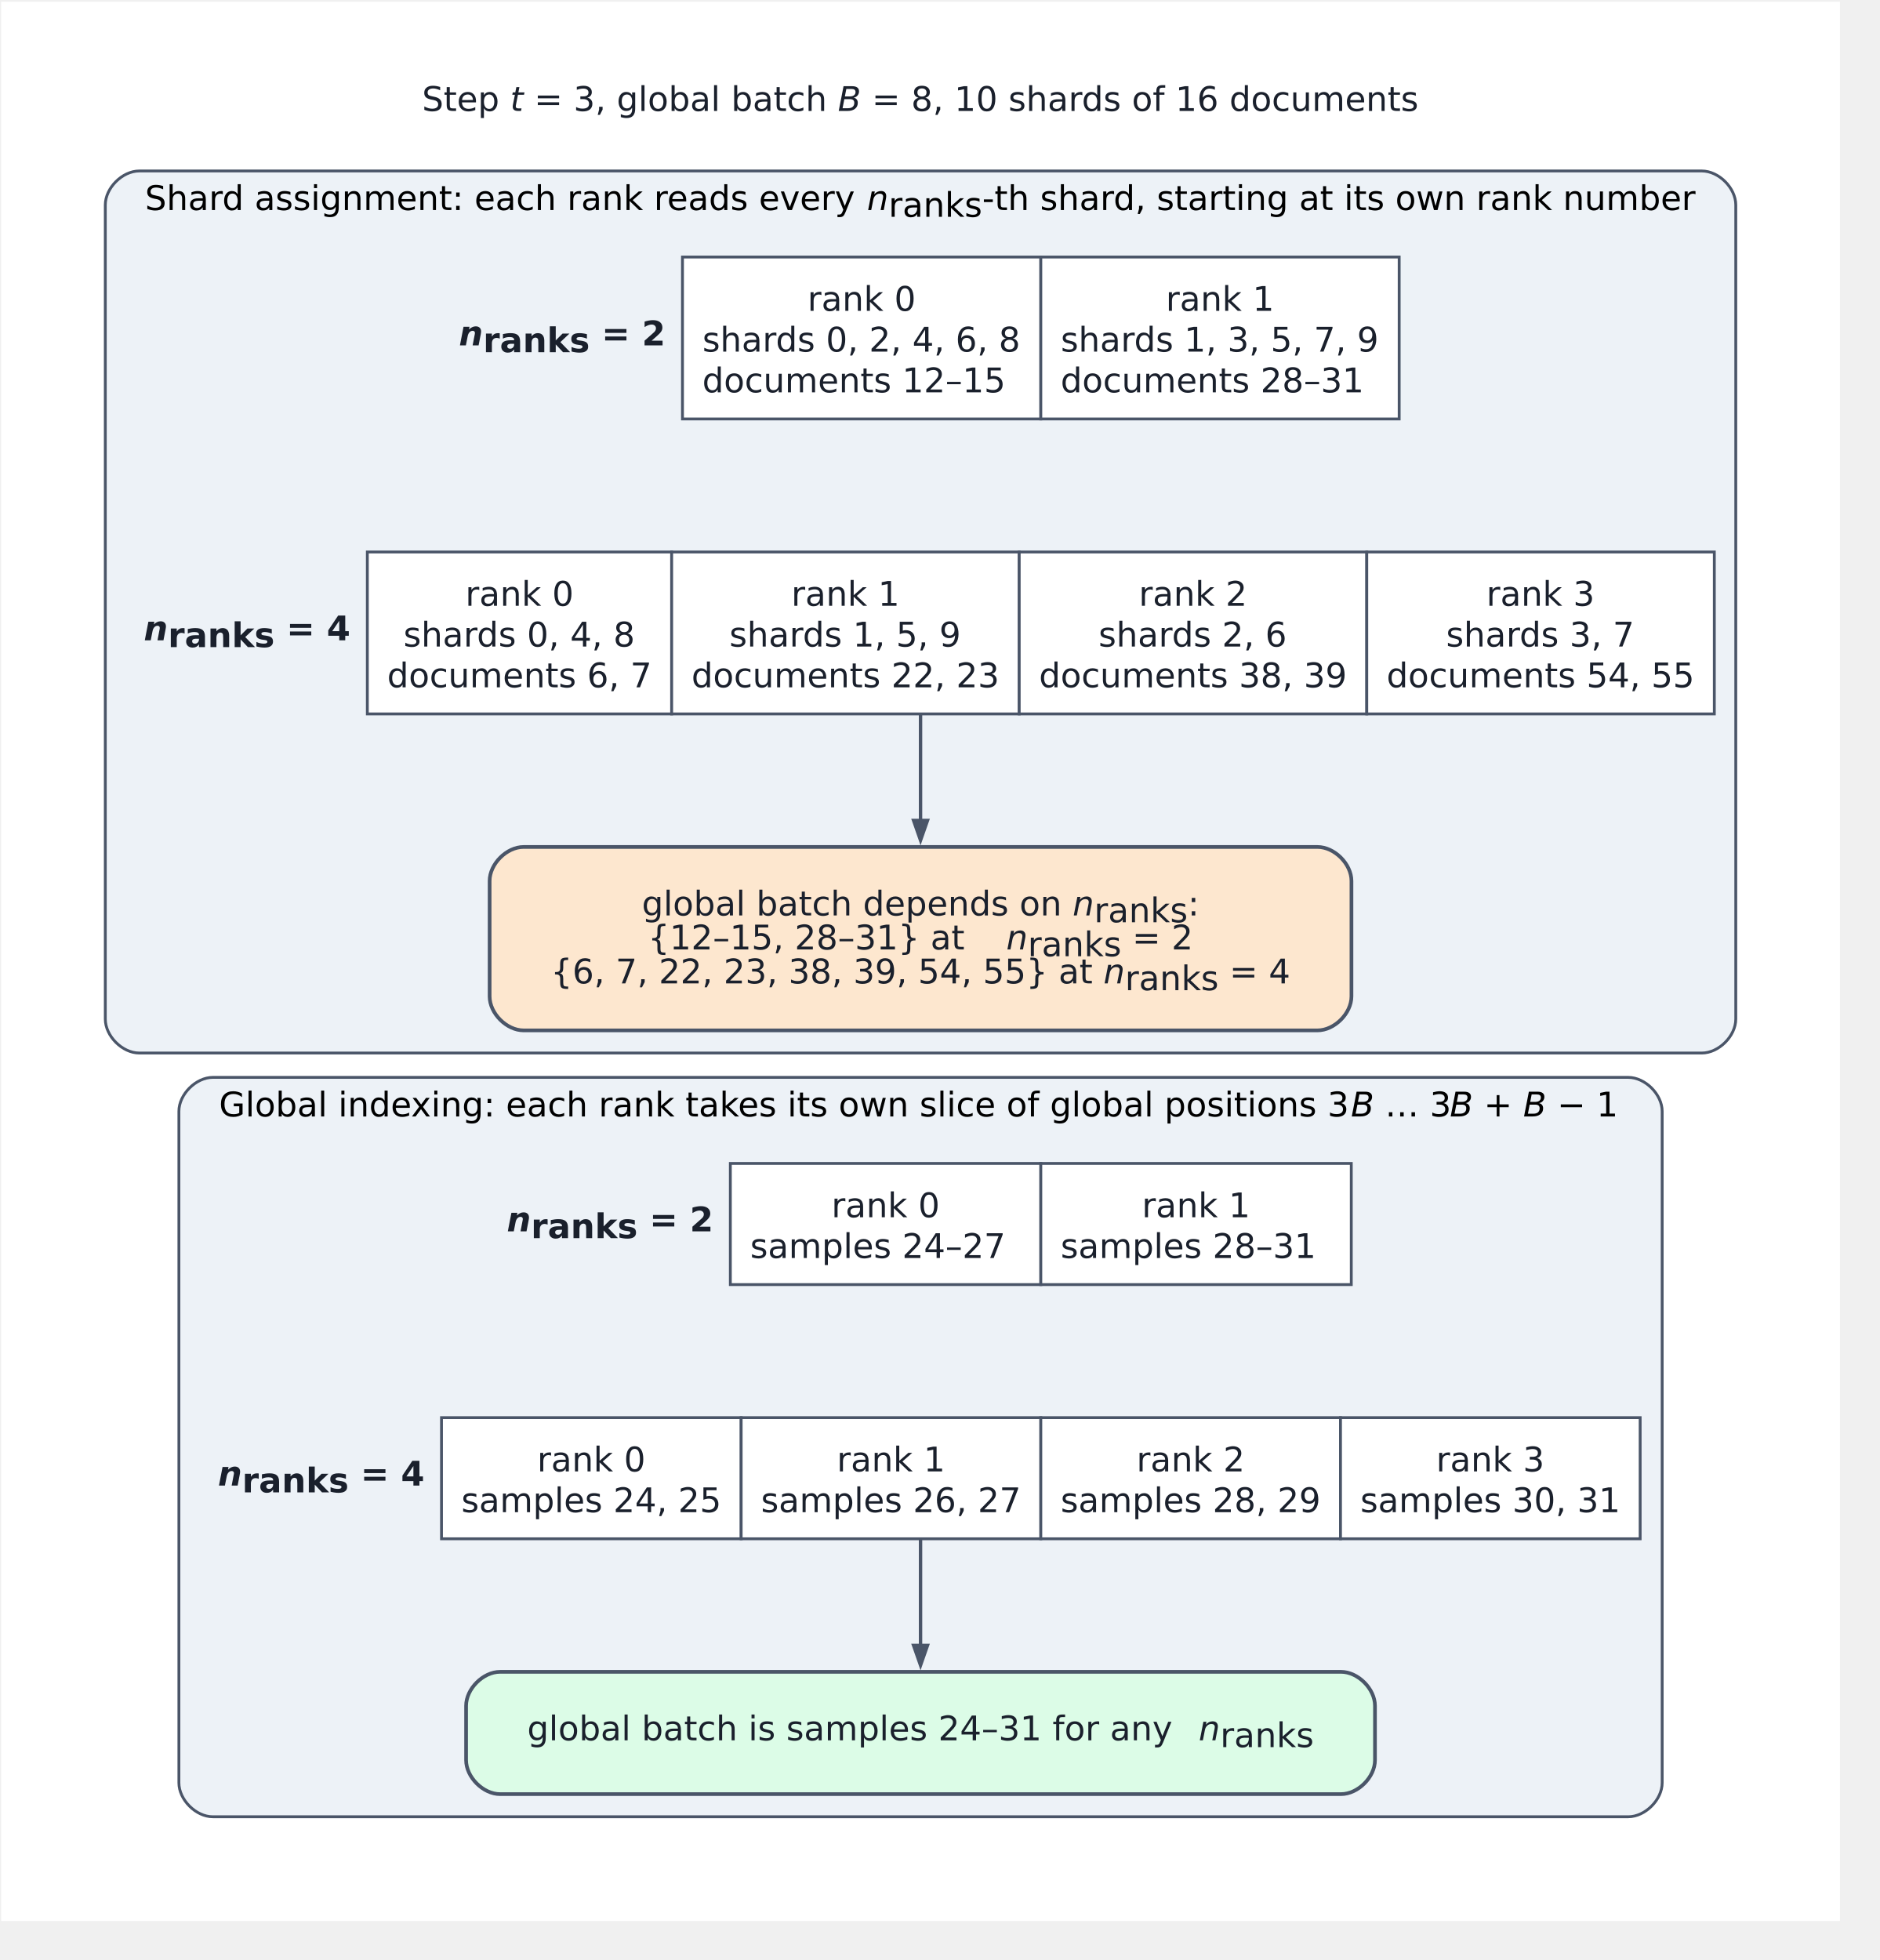
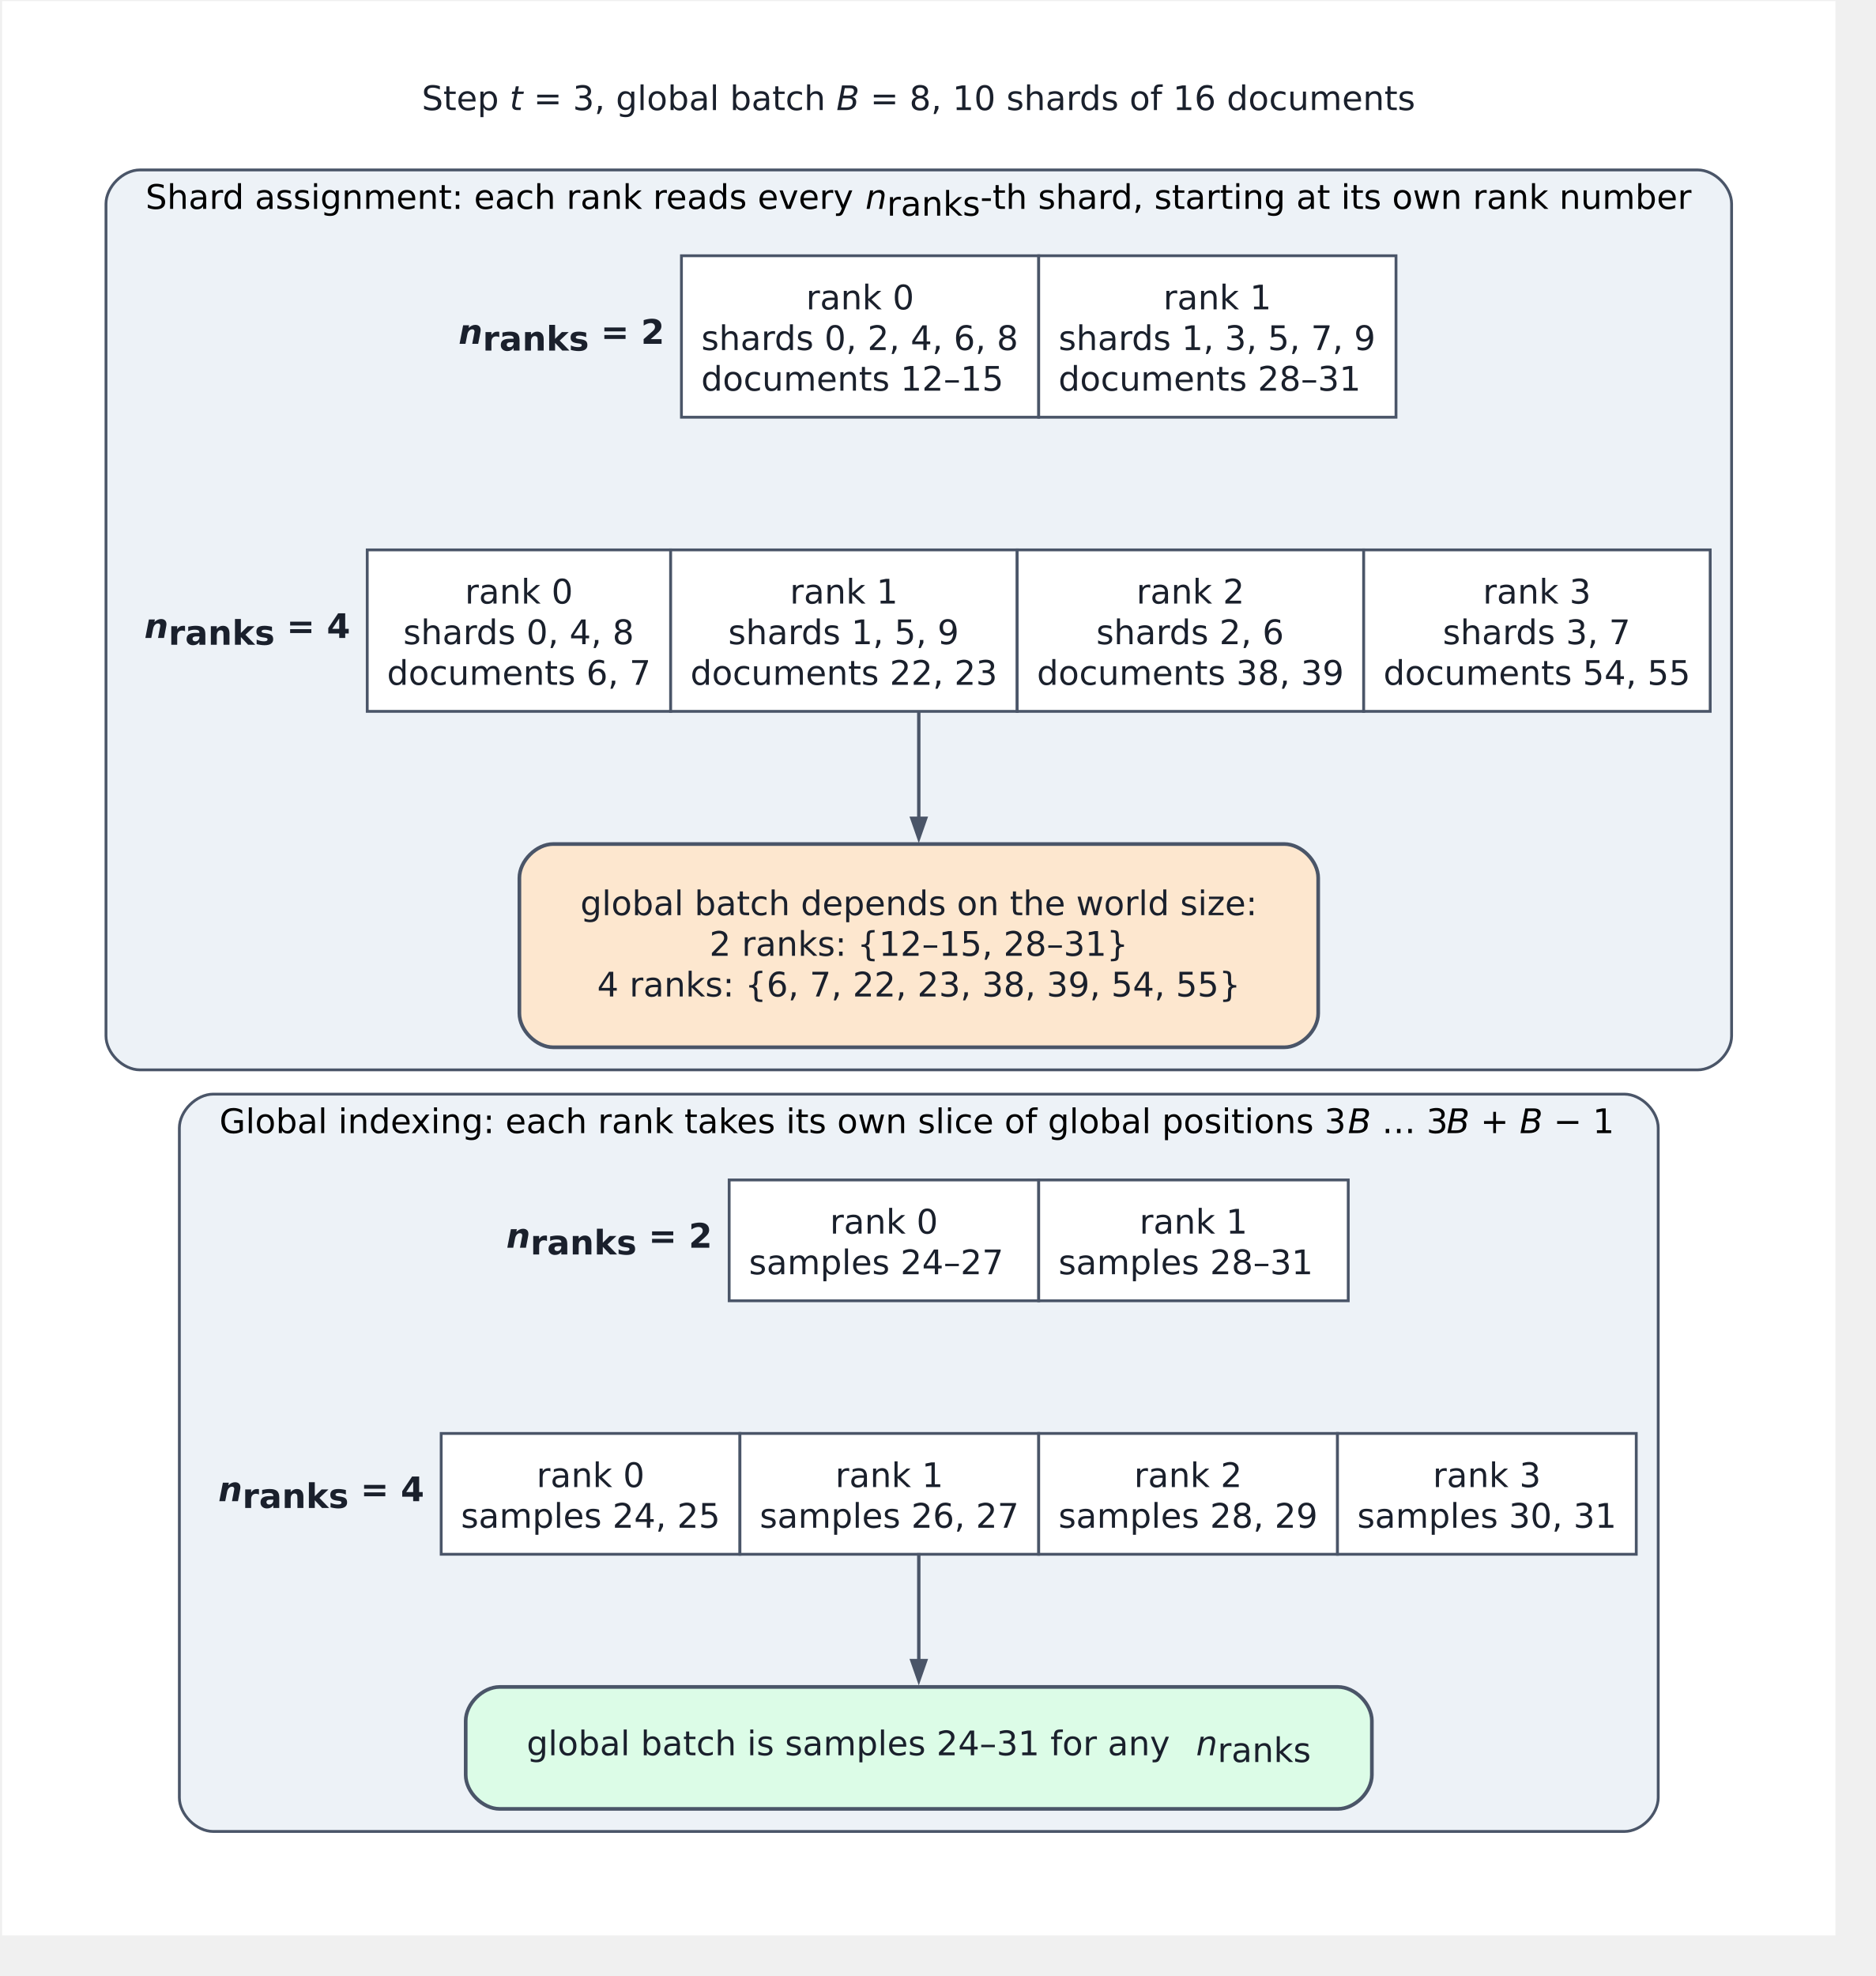
- <svg xmlns="http://www.w3.org/2000/svg" width="678" height="707" viewBox="14.00 14.00 664.00 692.00">
-   <g id="graph0" class="graph" transform="scale(1 1) rotate(0) translate(43.2 663.6)">
-     <polygon fill="#ffffff" stroke="none" points="-28.8,28.8 -28.8,-649.2 620.8,-649.2 620.8,28.8 -28.8,28.8" />
+ <svg xmlns="http://www.w3.org/2000/svg" width="678" height="714" viewBox="14.00 14.00 664.00 700.00">
+   <g id="graph0" class="graph" transform="scale(1 1) rotate(0) translate(43.2 670.8)">
+     <polygon fill="#ffffff" stroke="none" points="-28.8,28.8 -28.8,-656.4 620.8,-656.4 620.8,28.8 -28.8,28.8" />
    <g id="clust1" class="cluster">
-       <path fill="#edf2f7" stroke="#4a5568" d="M20,-277.8C20,-277.8 572,-277.8 572,-277.8 578,-277.8 584,-283.8 584,-289.8 584,-289.8 584,-577.4 584,-577.4 584,-583.4 578,-589.4 572,-589.4 572,-589.4 20,-589.4 20,-589.4 14,-589.4 8,-583.4 8,-577.4 8,-577.4 8,-289.8 8,-289.8 8,-283.8 14,-277.8 20,-277.8" />
-       <text xml:space="preserve" text-anchor="start" x="22.01" y="-575.6" font-family="DejaVu Sans" font-size="12.00">Shard assignment: each rank reads every </text>
-       <text xml:space="preserve" text-anchor="start" x="277.08" y="-575.6" font-family="DejaVu Sans" font-style="italic" font-size="12.00">n</text>
-       <text xml:space="preserve" text-anchor="start" x="284.69" y="-575.6" font-family="DejaVu Sans" baseline-shift="sub" font-size="12.00">ranks</text>
-       <text xml:space="preserve" text-anchor="start" x="317.78" y="-575.6" font-family="DejaVu Sans" font-size="12.00">-th shard, starting at its own rank number</text>
+       <path fill="#edf2f7" stroke="#4a5568" d="M20,-277.8C20,-277.8 572,-277.8 572,-277.8 578,-277.8 584,-283.8 584,-289.8 584,-289.8 584,-584.6 584,-584.6 584,-590.6 578,-596.6 572,-596.6 572,-596.6 20,-596.6 20,-596.6 14,-596.6 8,-590.6 8,-584.6 8,-584.6 8,-289.8 8,-289.8 8,-283.8 14,-277.8 20,-277.8" />
+       <text xml:space="preserve" text-anchor="start" x="22.01" y="-582.8" font-family="DejaVu Sans" font-size="12.00">Shard assignment: each rank reads every </text>
+       <text xml:space="preserve" text-anchor="start" x="277.08" y="-582.8" font-family="DejaVu Sans" font-style="italic" font-size="12.00">n</text>
+       <text xml:space="preserve" text-anchor="start" x="284.69" y="-582.8" font-family="DejaVu Sans" baseline-shift="sub" font-size="12.00">ranks</text>
+       <text xml:space="preserve" text-anchor="start" x="317.78" y="-582.8" font-family="DejaVu Sans" font-size="12.00">-th shard, starting at its own rank number</text>
    </g>
    <g id="clust2" class="cluster">
      <path fill="#edf2f7" stroke="#4a5568" d="M46,-8C46,-8 546,-8 546,-8 552,-8 558,-14 558,-20 558,-20 558,-257.2 558,-257.2 558,-263.2 552,-269.2 546,-269.2 546,-269.2 46,-269.2 46,-269.2 40,-269.2 34,-263.2 34,-257.2 34,-257.2 34,-20 34,-20 34,-14 40,-8 46,-8" />
      <text xml:space="preserve" text-anchor="start" x="48.18" y="-255.4" font-family="DejaVu Sans" font-size="12.00">Global indexing: each rank takes its own slice of global positions 3</text>
      <text xml:space="preserve" text-anchor="start" x="448.02" y="-255.4" font-family="DejaVu Sans" font-style="italic" font-size="12.00">B</text>
      <text xml:space="preserve" text-anchor="start" x="456.25" y="-255.4" font-family="DejaVu Sans" font-size="12.00"> … 3</text>
      <text xml:space="preserve" text-anchor="start" x="482.96" y="-255.4" font-family="DejaVu Sans" font-style="italic" font-size="12.00">B</text>
      <text xml:space="preserve" text-anchor="start" x="491.19" y="-255.4" font-family="DejaVu Sans" font-size="12.00"> + </text>
      <text xml:space="preserve" text-anchor="start" x="508.88" y="-255.4" font-family="DejaVu Sans" font-style="italic" font-size="12.00">B</text>
      <text xml:space="preserve" text-anchor="start" x="517.11" y="-255.4" font-family="DejaVu Sans" font-size="12.00"> − 1</text>
    </g>
    <g id="node1" class="node">
-       <text xml:space="preserve" text-anchor="start" x="132.91" y="-527.8" font-family="DejaVu Sans" font-weight="bold" font-style="italic" font-size="12.00" fill="#1a202c">n</text>
-       <text xml:space="preserve" text-anchor="start" x="141.46" y="-527.8" font-family="DejaVu Sans" font-weight="bold" baseline-shift="sub" font-size="12.00" fill="#1a202c">ranks</text>
-       <text xml:space="preserve" text-anchor="start" x="179.14" y="-527.8" font-family="DejaVu Sans" font-weight="bold" font-size="12.00" fill="#1a202c"> = 2</text>
-       <polygon fill="#ffffff" stroke="none" points="211.9,-501.8 211.9,-559 338.49,-559 338.49,-501.8 211.9,-501.8" />
-       <polygon fill="none" stroke="#4a5568" points="211.9,-501.8 211.9,-559 338.49,-559 338.49,-501.8 211.9,-501.8" />
-       <text xml:space="preserve" text-anchor="start" x="256.05" y="-540" font-family="DejaVu Sans" font-size="12.00" fill="#1a202c">rank 0</text>
-       <text xml:space="preserve" text-anchor="start" x="218.94" y="-525.6" font-family="DejaVu Sans" font-size="12.00" fill="#1a202c">shards 0, 2, 4, 6, 8</text>
-       <text xml:space="preserve" text-anchor="start" x="218.9" y="-511.2" font-family="DejaVu Sans" font-size="12.00" fill="#1a202c">documents 12–15</text>
-       <polygon fill="#ffffff" stroke="none" points="338.49,-501.8 338.49,-559 465.09,-559 465.09,-501.8 338.49,-501.8" />
-       <polygon fill="none" stroke="#4a5568" points="338.49,-501.8 338.49,-559 465.09,-559 465.09,-501.8 338.49,-501.8" />
-       <text xml:space="preserve" text-anchor="start" x="382.64" y="-540" font-family="DejaVu Sans" font-size="12.00" fill="#1a202c">rank 1</text>
-       <text xml:space="preserve" text-anchor="start" x="345.53" y="-525.6" font-family="DejaVu Sans" font-size="12.00" fill="#1a202c">shards 1, 3, 5, 7, 9</text>
-       <text xml:space="preserve" text-anchor="start" x="345.49" y="-511.2" font-family="DejaVu Sans" font-size="12.00" fill="#1a202c">documents 28–31</text>
+       <text xml:space="preserve" text-anchor="start" x="132.91" y="-535" font-family="DejaVu Sans" font-weight="bold" font-style="italic" font-size="12.00" fill="#1a202c">n</text>
+       <text xml:space="preserve" text-anchor="start" x="141.46" y="-535" font-family="DejaVu Sans" font-weight="bold" baseline-shift="sub" font-size="12.00" fill="#1a202c">ranks</text>
+       <text xml:space="preserve" text-anchor="start" x="179.14" y="-535" font-family="DejaVu Sans" font-weight="bold" font-size="12.00" fill="#1a202c"> = 2</text>
+       <polygon fill="#ffffff" stroke="none" points="211.9,-509 211.9,-566.2 338.49,-566.2 338.49,-509 211.9,-509" />
+       <polygon fill="none" stroke="#4a5568" points="211.9,-509 211.9,-566.2 338.49,-566.2 338.49,-509 211.9,-509" />
+       <text xml:space="preserve" text-anchor="start" x="256.05" y="-547.2" font-family="DejaVu Sans" font-size="12.00" fill="#1a202c">rank 0</text>
+       <text xml:space="preserve" text-anchor="start" x="218.94" y="-532.8" font-family="DejaVu Sans" font-size="12.00" fill="#1a202c">shards 0, 2, 4, 6, 8</text>
+       <text xml:space="preserve" text-anchor="start" x="218.9" y="-518.4" font-family="DejaVu Sans" font-size="12.00" fill="#1a202c">documents 12–15</text>
+       <polygon fill="#ffffff" stroke="none" points="338.49,-509 338.49,-566.2 465.09,-566.2 465.09,-509 338.49,-509" />
+       <polygon fill="none" stroke="#4a5568" points="338.49,-509 338.49,-566.2 465.09,-566.2 465.09,-509 338.49,-509" />
+       <text xml:space="preserve" text-anchor="start" x="382.64" y="-547.2" font-family="DejaVu Sans" font-size="12.00" fill="#1a202c">rank 1</text>
+       <text xml:space="preserve" text-anchor="start" x="345.53" y="-532.8" font-family="DejaVu Sans" font-size="12.00" fill="#1a202c">shards 1, 3, 5, 7, 9</text>
+       <text xml:space="preserve" text-anchor="start" x="345.49" y="-518.4" font-family="DejaVu Sans" font-size="12.00" fill="#1a202c">documents 28–31</text>
    </g>
    <g id="node2" class="node">
-       <text xml:space="preserve" text-anchor="start" x="21.58" y="-423.6" font-family="DejaVu Sans" font-weight="bold" font-style="italic" font-size="12.00" fill="#1a202c">n</text>
-       <text xml:space="preserve" text-anchor="start" x="30.13" y="-423.6" font-family="DejaVu Sans" font-weight="bold" baseline-shift="sub" font-size="12.00" fill="#1a202c">ranks</text>
-       <text xml:space="preserve" text-anchor="start" x="67.81" y="-423.6" font-family="DejaVu Sans" font-weight="bold" font-size="12.00" fill="#1a202c"> = 4</text>
-       <polygon fill="#ffffff" stroke="none" points="100.57,-397.6 100.57,-454.8 208.08,-454.8 208.08,-397.6 100.57,-397.6" />
-       <polygon fill="none" stroke="#4a5568" points="100.57,-397.6 100.57,-454.8 208.08,-454.8 208.08,-397.6 100.57,-397.6" />
-       <text xml:space="preserve" text-anchor="start" x="135.18" y="-435.8" font-family="DejaVu Sans" font-size="12.00" fill="#1a202c">rank 0</text>
-       <text xml:space="preserve" text-anchor="start" x="113.33" y="-421.4" font-family="DejaVu Sans" font-size="12.00" fill="#1a202c">shards 0, 4, 8</text>
-       <text xml:space="preserve" text-anchor="start" x="107.57" y="-407" font-family="DejaVu Sans" font-size="12.00" fill="#1a202c">documents 6, 7</text>
-       <polygon fill="#ffffff" stroke="none" points="208.08,-397.6 208.08,-454.8 330.86,-454.8 330.86,-397.6 208.08,-397.6" />
-       <polygon fill="none" stroke="#4a5568" points="208.08,-397.6 208.08,-454.8 330.86,-454.8 330.86,-397.6 208.08,-397.6" />
-       <text xml:space="preserve" text-anchor="start" x="250.32" y="-435.8" font-family="DejaVu Sans" font-size="12.00" fill="#1a202c">rank 1</text>
-       <text xml:space="preserve" text-anchor="start" x="228.47" y="-421.4" font-family="DejaVu Sans" font-size="12.00" fill="#1a202c">shards 1, 5, 9</text>
-       <text xml:space="preserve" text-anchor="start" x="215.08" y="-407" font-family="DejaVu Sans" font-size="12.00" fill="#1a202c">documents 22, 23</text>
-       <polygon fill="#ffffff" stroke="none" points="330.86,-397.6 330.86,-454.8 453.64,-454.8 453.64,-397.6 330.86,-397.6" />
-       <polygon fill="none" stroke="#4a5568" points="330.86,-397.6 330.86,-454.8 453.64,-454.8 453.64,-397.6 330.86,-397.6" />
-       <text xml:space="preserve" text-anchor="start" x="373.1" y="-435.8" font-family="DejaVu Sans" font-size="12.00" fill="#1a202c">rank 2</text>
-       <text xml:space="preserve" text-anchor="start" x="358.88" y="-421.4" font-family="DejaVu Sans" font-size="12.00" fill="#1a202c">shards 2, 6</text>
-       <text xml:space="preserve" text-anchor="start" x="337.86" y="-407" font-family="DejaVu Sans" font-size="12.00" fill="#1a202c">documents 38, 39</text>
-       <polygon fill="#ffffff" stroke="none" points="453.64,-397.6 453.64,-454.8 576.42,-454.8 576.42,-397.6 453.64,-397.6" />
-       <polygon fill="none" stroke="#4a5568" points="453.64,-397.6 453.64,-454.8 576.42,-454.8 576.42,-397.6 453.64,-397.6" />
-       <text xml:space="preserve" text-anchor="start" x="495.88" y="-435.8" font-family="DejaVu Sans" font-size="12.00" fill="#1a202c">rank 3</text>
-       <text xml:space="preserve" text-anchor="start" x="481.66" y="-421.4" font-family="DejaVu Sans" font-size="12.00" fill="#1a202c">shards 3, 7</text>
-       <text xml:space="preserve" text-anchor="start" x="460.64" y="-407" font-family="DejaVu Sans" font-size="12.00" fill="#1a202c">documents 54, 55</text>
+       <text xml:space="preserve" text-anchor="start" x="21.58" y="-430.8" font-family="DejaVu Sans" font-weight="bold" font-style="italic" font-size="12.00" fill="#1a202c">n</text>
+       <text xml:space="preserve" text-anchor="start" x="30.13" y="-430.8" font-family="DejaVu Sans" font-weight="bold" baseline-shift="sub" font-size="12.00" fill="#1a202c">ranks</text>
+       <text xml:space="preserve" text-anchor="start" x="67.81" y="-430.8" font-family="DejaVu Sans" font-weight="bold" font-size="12.00" fill="#1a202c"> = 4</text>
+       <polygon fill="#ffffff" stroke="none" points="100.57,-404.8 100.57,-462 208.08,-462 208.08,-404.8 100.57,-404.8" />
+       <polygon fill="none" stroke="#4a5568" points="100.57,-404.8 100.57,-462 208.08,-462 208.08,-404.8 100.57,-404.8" />
+       <text xml:space="preserve" text-anchor="start" x="135.18" y="-443" font-family="DejaVu Sans" font-size="12.00" fill="#1a202c">rank 0</text>
+       <text xml:space="preserve" text-anchor="start" x="113.33" y="-428.6" font-family="DejaVu Sans" font-size="12.00" fill="#1a202c">shards 0, 4, 8</text>
+       <text xml:space="preserve" text-anchor="start" x="107.57" y="-414.2" font-family="DejaVu Sans" font-size="12.00" fill="#1a202c">documents 6, 7</text>
+       <polygon fill="#ffffff" stroke="none" points="208.08,-404.8 208.08,-462 330.86,-462 330.86,-404.8 208.08,-404.8" />
+       <polygon fill="none" stroke="#4a5568" points="208.08,-404.8 208.08,-462 330.86,-462 330.86,-404.8 208.08,-404.8" />
+       <text xml:space="preserve" text-anchor="start" x="250.32" y="-443" font-family="DejaVu Sans" font-size="12.00" fill="#1a202c">rank 1</text>
+       <text xml:space="preserve" text-anchor="start" x="228.47" y="-428.6" font-family="DejaVu Sans" font-size="12.00" fill="#1a202c">shards 1, 5, 9</text>
+       <text xml:space="preserve" text-anchor="start" x="215.08" y="-414.2" font-family="DejaVu Sans" font-size="12.00" fill="#1a202c">documents 22, 23</text>
+       <polygon fill="#ffffff" stroke="none" points="330.86,-404.8 330.86,-462 453.64,-462 453.64,-404.8 330.86,-404.8" />
+       <polygon fill="none" stroke="#4a5568" points="330.86,-404.8 330.86,-462 453.64,-462 453.64,-404.8 330.86,-404.8" />
+       <text xml:space="preserve" text-anchor="start" x="373.1" y="-443" font-family="DejaVu Sans" font-size="12.00" fill="#1a202c">rank 2</text>
+       <text xml:space="preserve" text-anchor="start" x="358.88" y="-428.6" font-family="DejaVu Sans" font-size="12.00" fill="#1a202c">shards 2, 6</text>
+       <text xml:space="preserve" text-anchor="start" x="337.86" y="-414.2" font-family="DejaVu Sans" font-size="12.00" fill="#1a202c">documents 38, 39</text>
+       <polygon fill="#ffffff" stroke="none" points="453.64,-404.8 453.64,-462 576.42,-462 576.42,-404.8 453.64,-404.8" />
+       <polygon fill="none" stroke="#4a5568" points="453.64,-404.8 453.64,-462 576.42,-462 576.42,-404.8 453.64,-404.8" />
+       <text xml:space="preserve" text-anchor="start" x="495.88" y="-443" font-family="DejaVu Sans" font-size="12.00" fill="#1a202c">rank 3</text>
+       <text xml:space="preserve" text-anchor="start" x="481.66" y="-428.6" font-family="DejaVu Sans" font-size="12.00" fill="#1a202c">shards 3, 7</text>
+       <text xml:space="preserve" text-anchor="start" x="460.64" y="-414.2" font-family="DejaVu Sans" font-size="12.00" fill="#1a202c">documents 54, 55</text>
    </g>
    <g id="node3" class="node">
-       <path fill="#fde7cf" stroke="#4a5568" stroke-width="1.3" d="M436.23,-350.6C436.23,-350.6 155.77,-350.6 155.77,-350.6 149.77,-350.6 143.77,-344.6 143.77,-338.6 143.77,-338.6 143.77,-297.8 143.77,-297.8 143.77,-291.8 149.77,-285.8 155.77,-285.8 155.77,-285.8 436.23,-285.8 436.23,-285.8 442.23,-285.8 448.23,-291.8 448.23,-297.8 448.23,-297.8 448.23,-338.6 448.23,-338.6 448.23,-344.6 442.23,-350.6 436.23,-350.6" />
-       <text xml:space="preserve" text-anchor="start" x="197.55" y="-326.4" font-family="DejaVu Sans" font-size="12.00" fill="#1a202c">global batch depends on </text>
-       <text xml:space="preserve" text-anchor="start" x="349.71" y="-326.4" font-family="DejaVu Sans" font-style="italic" font-size="12.00" fill="#1a202c">n</text>
-       <text xml:space="preserve" text-anchor="start" x="357.31" y="-326.4" font-family="DejaVu Sans" baseline-shift="sub" font-size="12.00" fill="#1a202c">ranks</text>
-       <text xml:space="preserve" text-anchor="start" x="390.41" y="-326.4" font-family="DejaVu Sans" font-size="12.00" fill="#1a202c">:</text>
-       <text xml:space="preserve" text-anchor="start" x="199.72" y="-314.4" font-family="DejaVu Sans" font-size="12.00" fill="#1a202c">{12–15, 28–31} at </text>
-       <text xml:space="preserve" text-anchor="start" x="326.27" y="-314.4" font-family="DejaVu Sans" font-style="italic" font-size="12.00" fill="#1a202c">n</text>
-       <text xml:space="preserve" text-anchor="start" x="333.87" y="-314.4" font-family="DejaVu Sans" baseline-shift="sub" font-size="12.00" fill="#1a202c">ranks</text>
-       <text xml:space="preserve" text-anchor="start" x="366.97" y="-314.4" font-family="DejaVu Sans" font-size="12.00" fill="#1a202c"> = 2</text>
-       <text xml:space="preserve" text-anchor="start" x="165.37" y="-302.4" font-family="DejaVu Sans" font-size="12.00" fill="#1a202c">{6, 7, 22, 23, 38, 39, 54, 55} at </text>
-       <text xml:space="preserve" text-anchor="start" x="360.61" y="-302.4" font-family="DejaVu Sans" font-style="italic" font-size="12.00" fill="#1a202c">n</text>
-       <text xml:space="preserve" text-anchor="start" x="368.22" y="-302.4" font-family="DejaVu Sans" baseline-shift="sub" font-size="12.00" fill="#1a202c">ranks</text>
-       <text xml:space="preserve" text-anchor="start" x="401.31" y="-302.4" font-family="DejaVu Sans" font-size="12.00" fill="#1a202c"> = 4</text>
+       <path fill="#fde7cf" stroke="#4a5568" stroke-width="1.3" d="M425.52,-357.8C425.52,-357.8 166.48,-357.8 166.48,-357.8 160.48,-357.8 154.48,-351.8 154.48,-345.8 154.48,-345.8 154.48,-297.8 154.48,-297.8 154.48,-291.8 160.48,-285.8 166.48,-285.8 166.48,-285.8 425.52,-285.8 425.52,-285.8 431.52,-285.8 437.52,-291.8 437.52,-297.8 437.52,-297.8 437.52,-345.8 437.52,-345.8 437.52,-351.8 431.52,-357.8 425.52,-357.8" />
+       <text xml:space="preserve" text-anchor="middle" x="296" y="-332.6" font-family="DejaVu Sans" font-size="12.00" fill="#1a202c">global batch depends on the world size:</text>
+       <text xml:space="preserve" text-anchor="middle" x="296" y="-318.2" font-family="DejaVu Sans" font-size="12.00" fill="#1a202c">2 ranks: {12–15, 28–31}</text>
+       <text xml:space="preserve" text-anchor="middle" x="296" y="-303.8" font-family="DejaVu Sans" font-size="12.00" fill="#1a202c">4 ranks: {6, 7, 22, 23, 38, 39, 54, 55}</text>
    </g>
    <g id="edge2" class="edge">
-       <path fill="none" stroke="#4a5568" stroke-width="1.2" d="M296,-397.63C296,-386.06 296,-372.38 296,-359.71" />
-       <polygon fill="#4a5568" stroke="#4a5568" stroke-width="1.2" points="298.45,-359.96 296,-352.96 293.55,-359.96 298.45,-359.96" />
+       <path fill="none" stroke="#4a5568" stroke-width="1.2" d="M296,-405.03C296,-393.49 296,-379.76 296,-366.86" />
+       <polygon fill="#4a5568" stroke="#4a5568" stroke-width="1.2" points="298.45,-366.92 296,-359.92 293.55,-366.92 298.45,-366.92" />
    </g>
    <g id="node4" class="node">
      <text xml:space="preserve" text-anchor="start" x="149.83" y="-214.8" font-family="DejaVu Sans" font-weight="bold" font-style="italic" font-size="12.00" fill="#1a202c">n</text>
      <text xml:space="preserve" text-anchor="start" x="158.37" y="-214.8" font-family="DejaVu Sans" font-weight="bold" baseline-shift="sub" font-size="12.00" fill="#1a202c">ranks</text>
      <text xml:space="preserve" text-anchor="start" x="196.05" y="-214.8" font-family="DejaVu Sans" font-weight="bold" font-size="12.00" fill="#1a202c"> = 2</text>
      <polygon fill="#ffffff" stroke="none" points="228.81,-196 228.81,-238.8 338.49,-238.8 338.49,-196 228.81,-196" />
      <polygon fill="none" stroke="#4a5568" points="228.81,-196 228.81,-238.8 338.49,-238.8 338.49,-196 228.81,-196" />
      <text xml:space="preserve" text-anchor="start" x="264.51" y="-219.8" font-family="DejaVu Sans" font-size="12.00" fill="#1a202c">rank 0</text>
      <text xml:space="preserve" text-anchor="start" x="235.81" y="-205.4" font-family="DejaVu Sans" font-size="12.00" fill="#1a202c">samples 24–27</text>
      <polygon fill="#ffffff" stroke="none" points="338.49,-196 338.49,-238.8 448.17,-238.8 448.17,-196 338.49,-196" />
      <polygon fill="none" stroke="#4a5568" points="338.49,-196 338.49,-238.8 448.17,-238.8 448.17,-196 338.49,-196" />
      <text xml:space="preserve" text-anchor="start" x="374.19" y="-219.8" font-family="DejaVu Sans" font-size="12.00" fill="#1a202c">rank 1</text>
      <text xml:space="preserve" text-anchor="start" x="345.49" y="-205.4" font-family="DejaVu Sans" font-size="12.00" fill="#1a202c">samples 28–31</text>
    </g>
    <g id="node5" class="node">
      <text xml:space="preserve" text-anchor="start" x="47.78" y="-125" font-family="DejaVu Sans" font-weight="bold" font-style="italic" font-size="12.00" fill="#1a202c">n</text>
      <text xml:space="preserve" text-anchor="start" x="56.32" y="-125" font-family="DejaVu Sans" font-weight="bold" baseline-shift="sub" font-size="12.00" fill="#1a202c">ranks</text>
      <text xml:space="preserve" text-anchor="start" x="94.01" y="-125" font-family="DejaVu Sans" font-weight="bold" font-size="12.00" fill="#1a202c"> = 4</text>
      <polygon fill="#ffffff" stroke="none" points="126.77,-106.2 126.77,-149 232.63,-149 232.63,-106.2 126.77,-106.2" />
      <polygon fill="none" stroke="#4a5568" points="126.77,-106.2 126.77,-149 232.63,-149 232.63,-106.2 126.77,-106.2" />
      <text xml:space="preserve" text-anchor="start" x="160.55" y="-130" font-family="DejaVu Sans" font-size="12.00" fill="#1a202c">rank 0</text>
      <text xml:space="preserve" text-anchor="start" x="133.77" y="-115.6" font-family="DejaVu Sans" font-size="12.00" fill="#1a202c">samples 24, 25</text>
      <polygon fill="#ffffff" stroke="none" points="232.63,-106.2 232.63,-149 338.49,-149 338.49,-106.2 232.63,-106.2" />
      <polygon fill="none" stroke="#4a5568" points="232.63,-106.2 232.63,-149 338.49,-149 338.49,-106.2 232.63,-106.2" />
      <text xml:space="preserve" text-anchor="start" x="266.42" y="-130" font-family="DejaVu Sans" font-size="12.00" fill="#1a202c">rank 1</text>
      <text xml:space="preserve" text-anchor="start" x="239.63" y="-115.6" font-family="DejaVu Sans" font-size="12.00" fill="#1a202c">samples 26, 27</text>
      <polygon fill="#ffffff" stroke="none" points="338.49,-106.2 338.49,-149 444.36,-149 444.36,-106.2 338.49,-106.2" />
      <polygon fill="none" stroke="#4a5568" points="338.49,-106.2 338.49,-149 444.36,-149 444.36,-106.2 338.49,-106.2" />
      <text xml:space="preserve" text-anchor="start" x="372.28" y="-130" font-family="DejaVu Sans" font-size="12.00" fill="#1a202c">rank 2</text>
      <text xml:space="preserve" text-anchor="start" x="345.49" y="-115.6" font-family="DejaVu Sans" font-size="12.00" fill="#1a202c">samples 28, 29</text>
      <polygon fill="#ffffff" stroke="none" points="444.36,-106.2 444.36,-149 550.22,-149 550.22,-106.2 444.36,-106.2" />
      <polygon fill="none" stroke="#4a5568" points="444.36,-106.2 444.36,-149 550.22,-149 550.22,-106.2 444.36,-106.2" />
      <text xml:space="preserve" text-anchor="start" x="478.14" y="-130" font-family="DejaVu Sans" font-size="12.00" fill="#1a202c">rank 3</text>
      <text xml:space="preserve" text-anchor="start" x="451.36" y="-115.6" font-family="DejaVu Sans" font-size="12.00" fill="#1a202c">samples 30, 31</text>
    </g>
    <g id="node6" class="node">
      <path fill="#dcfce7" stroke="#4a5568" stroke-width="1.3" d="M444.54,-59.2C444.54,-59.2 147.46,-59.2 147.46,-59.2 141.46,-59.2 135.46,-53.2 135.46,-47.2 135.46,-47.2 135.46,-28 135.46,-28 135.46,-22 141.46,-16 147.46,-16 147.46,-16 444.54,-16 444.54,-16 450.54,-16 456.54,-22 456.54,-28 456.54,-28 456.54,-47.2 456.54,-47.2 456.54,-53.2 450.54,-59.2 444.54,-59.2" />
      <text xml:space="preserve" text-anchor="start" x="157.06" y="-35" font-family="DejaVu Sans" font-size="12.00" fill="#1a202c">global batch is samples 24–31 for any </text>
      <text xml:space="preserve" text-anchor="start" x="394.24" y="-35" font-family="DejaVu Sans" font-style="italic" font-size="12.00" fill="#1a202c">n</text>
      <text xml:space="preserve" text-anchor="start" x="401.85" y="-35" font-family="DejaVu Sans" baseline-shift="sub" font-size="12.00" fill="#1a202c">ranks</text>
    </g>
    <g id="edge4" class="edge">
      <path fill="none" stroke="#4a5568" stroke-width="1.2" d="M296,-106.63C296,-95.37 296,-81.08 296,-68.5" />
      <polygon fill="#4a5568" stroke="#4a5568" stroke-width="1.2" points="298.45,-68.53 296,-61.53 293.55,-68.53 298.45,-68.53" />
    </g>
    <g id="node7" class="node">
-       <text xml:space="preserve" text-anchor="start" x="119.88" y="-610.6" font-family="DejaVu Sans" font-size="12.00" fill="#1a202c">Step </text>
-       <text xml:space="preserve" text-anchor="start" x="151.01" y="-610.6" font-family="DejaVu Sans" font-style="italic" font-size="12.00" fill="#1a202c">t</text>
-       <text xml:space="preserve" text-anchor="start" x="155.72" y="-610.6" font-family="DejaVu Sans" font-size="12.00" fill="#1a202c"> = 3, global batch </text>
-       <text xml:space="preserve" text-anchor="start" x="266.77" y="-610.6" font-family="DejaVu Sans" font-style="italic" font-size="12.00" fill="#1a202c">B</text>
-       <text xml:space="preserve" text-anchor="start" x="275" y="-610.6" font-family="DejaVu Sans" font-size="12.00" fill="#1a202c"> = 8, 10 shards of 16 documents</text>
+       <text xml:space="preserve" text-anchor="start" x="119.88" y="-617.8" font-family="DejaVu Sans" font-size="12.00" fill="#1a202c">Step </text>
+       <text xml:space="preserve" text-anchor="start" x="151.01" y="-617.8" font-family="DejaVu Sans" font-style="italic" font-size="12.00" fill="#1a202c">t</text>
+       <text xml:space="preserve" text-anchor="start" x="155.72" y="-617.8" font-family="DejaVu Sans" font-size="12.00" fill="#1a202c"> = 3, global batch </text>
+       <text xml:space="preserve" text-anchor="start" x="266.77" y="-617.8" font-family="DejaVu Sans" font-style="italic" font-size="12.00" fill="#1a202c">B</text>
+       <text xml:space="preserve" text-anchor="start" x="275" y="-617.8" font-family="DejaVu Sans" font-size="12.00" fill="#1a202c"> = 8, 10 shards of 16 documents</text>
    </g>
  </g>
</svg>
